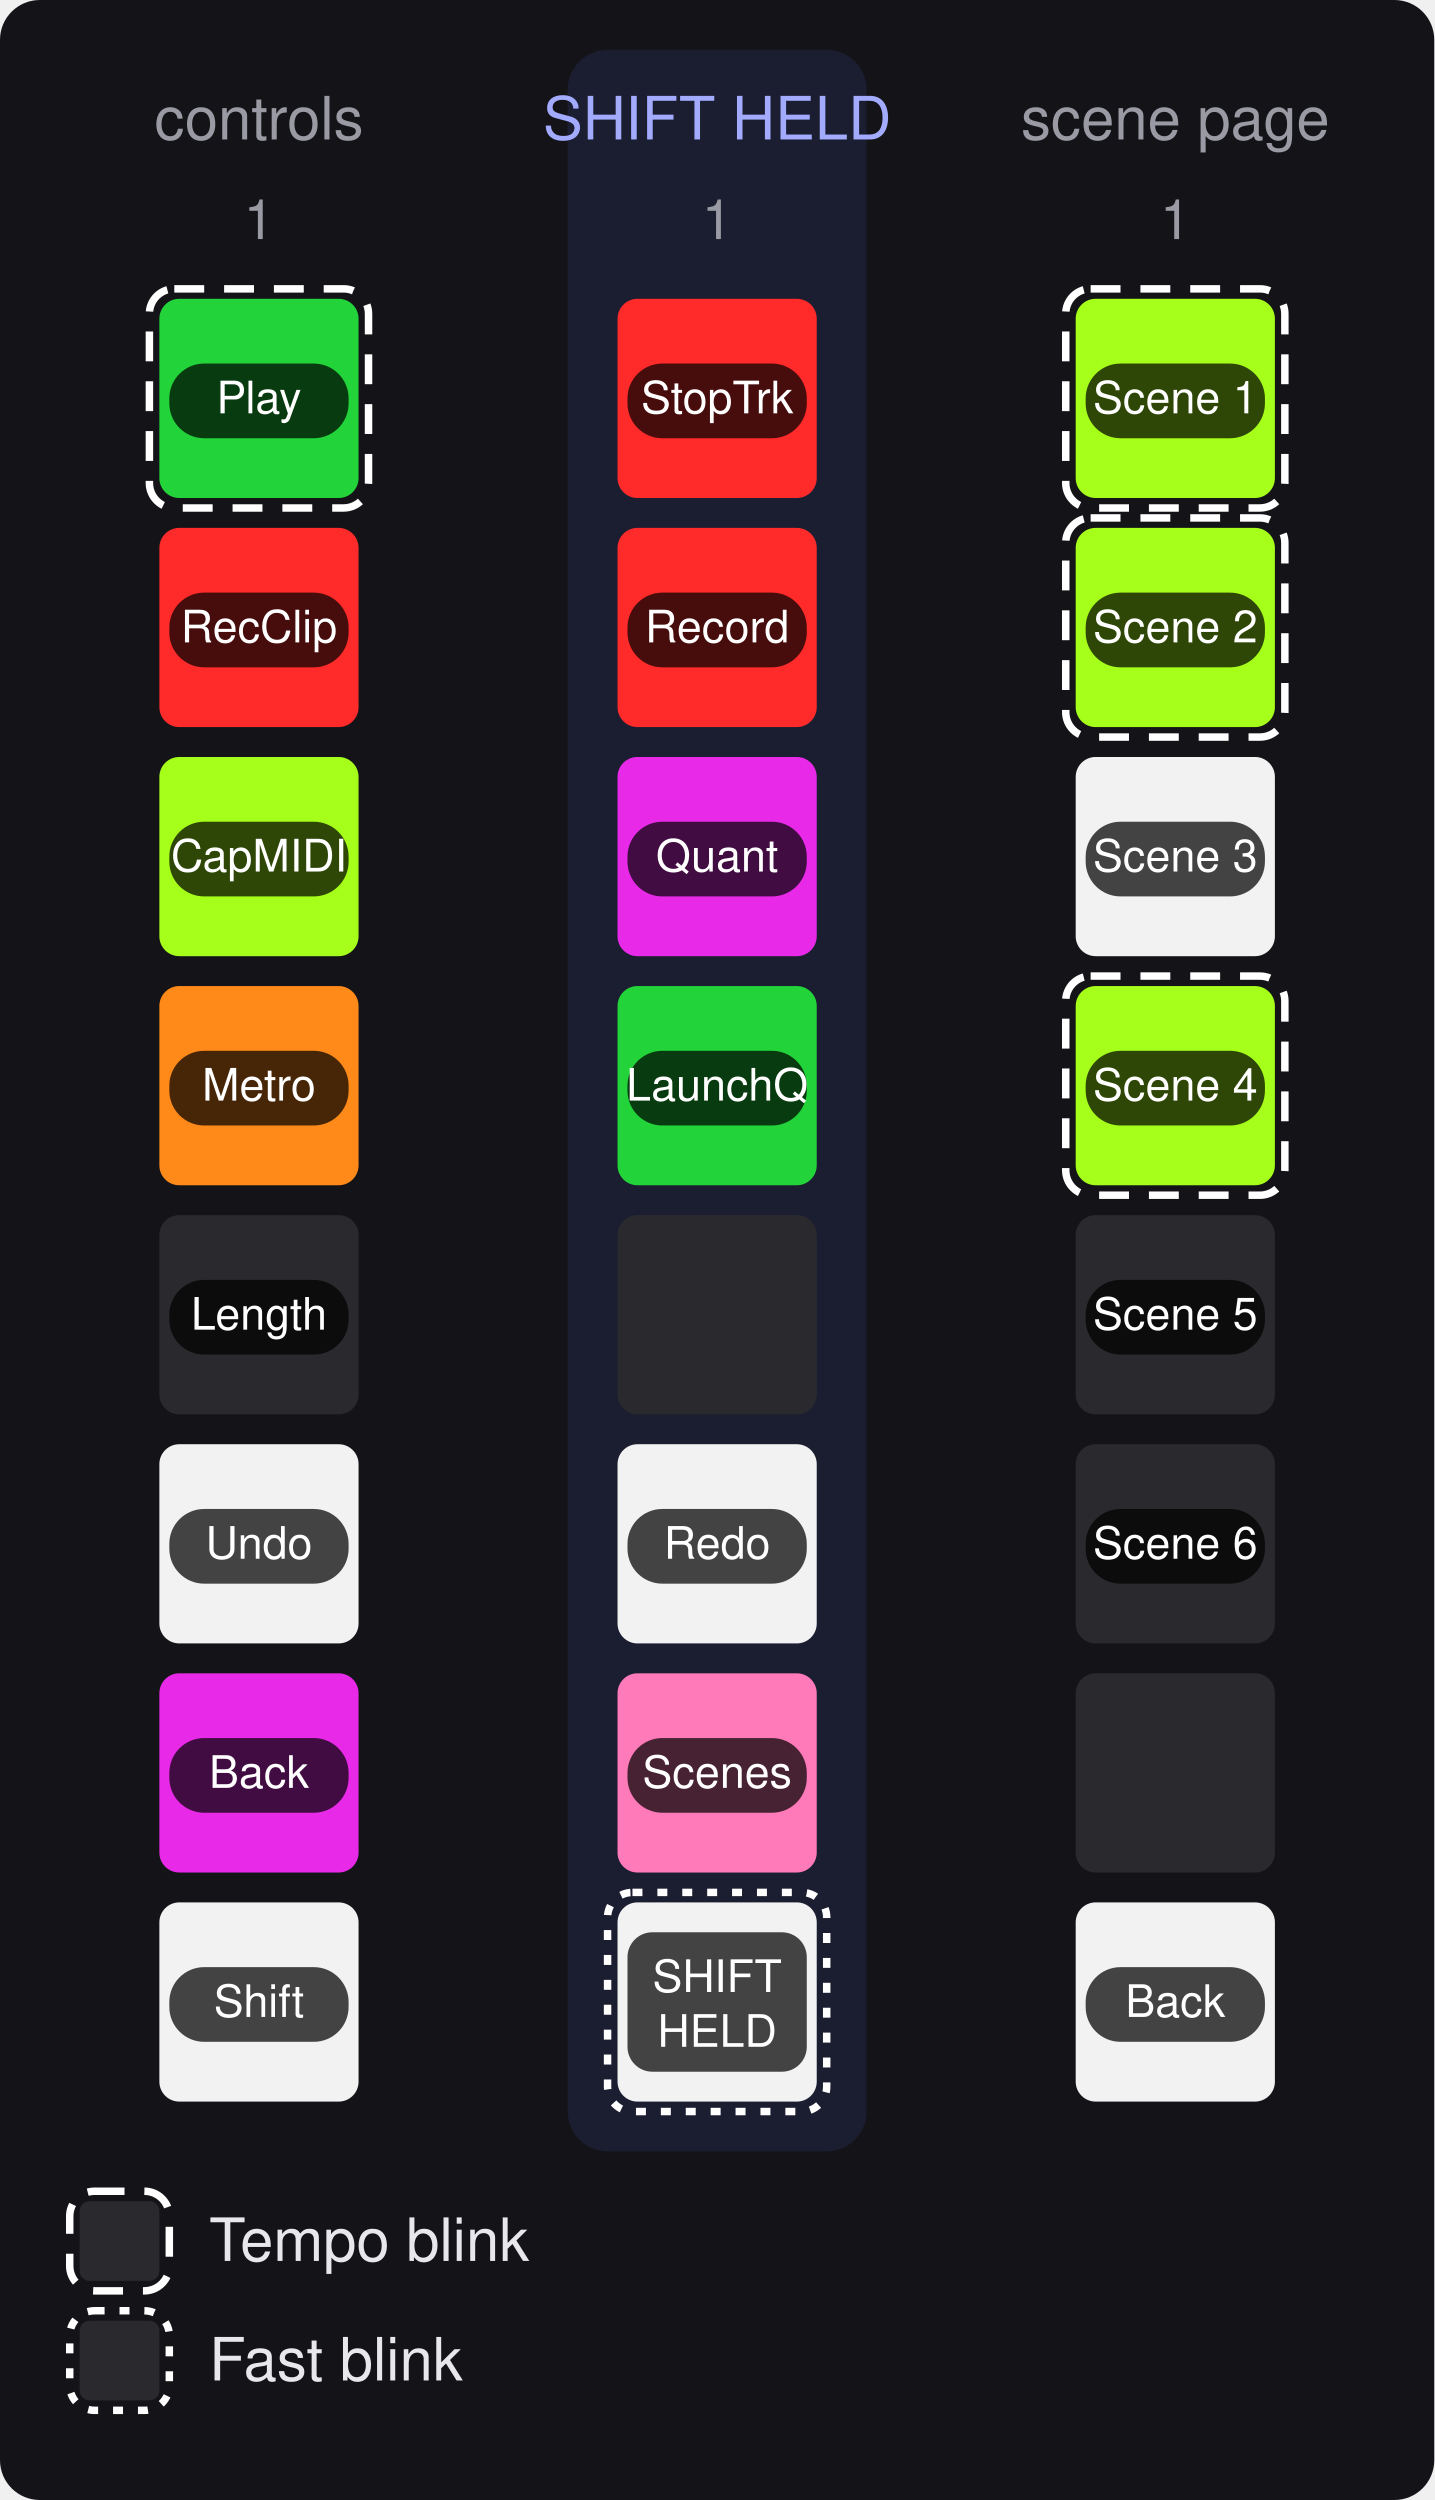
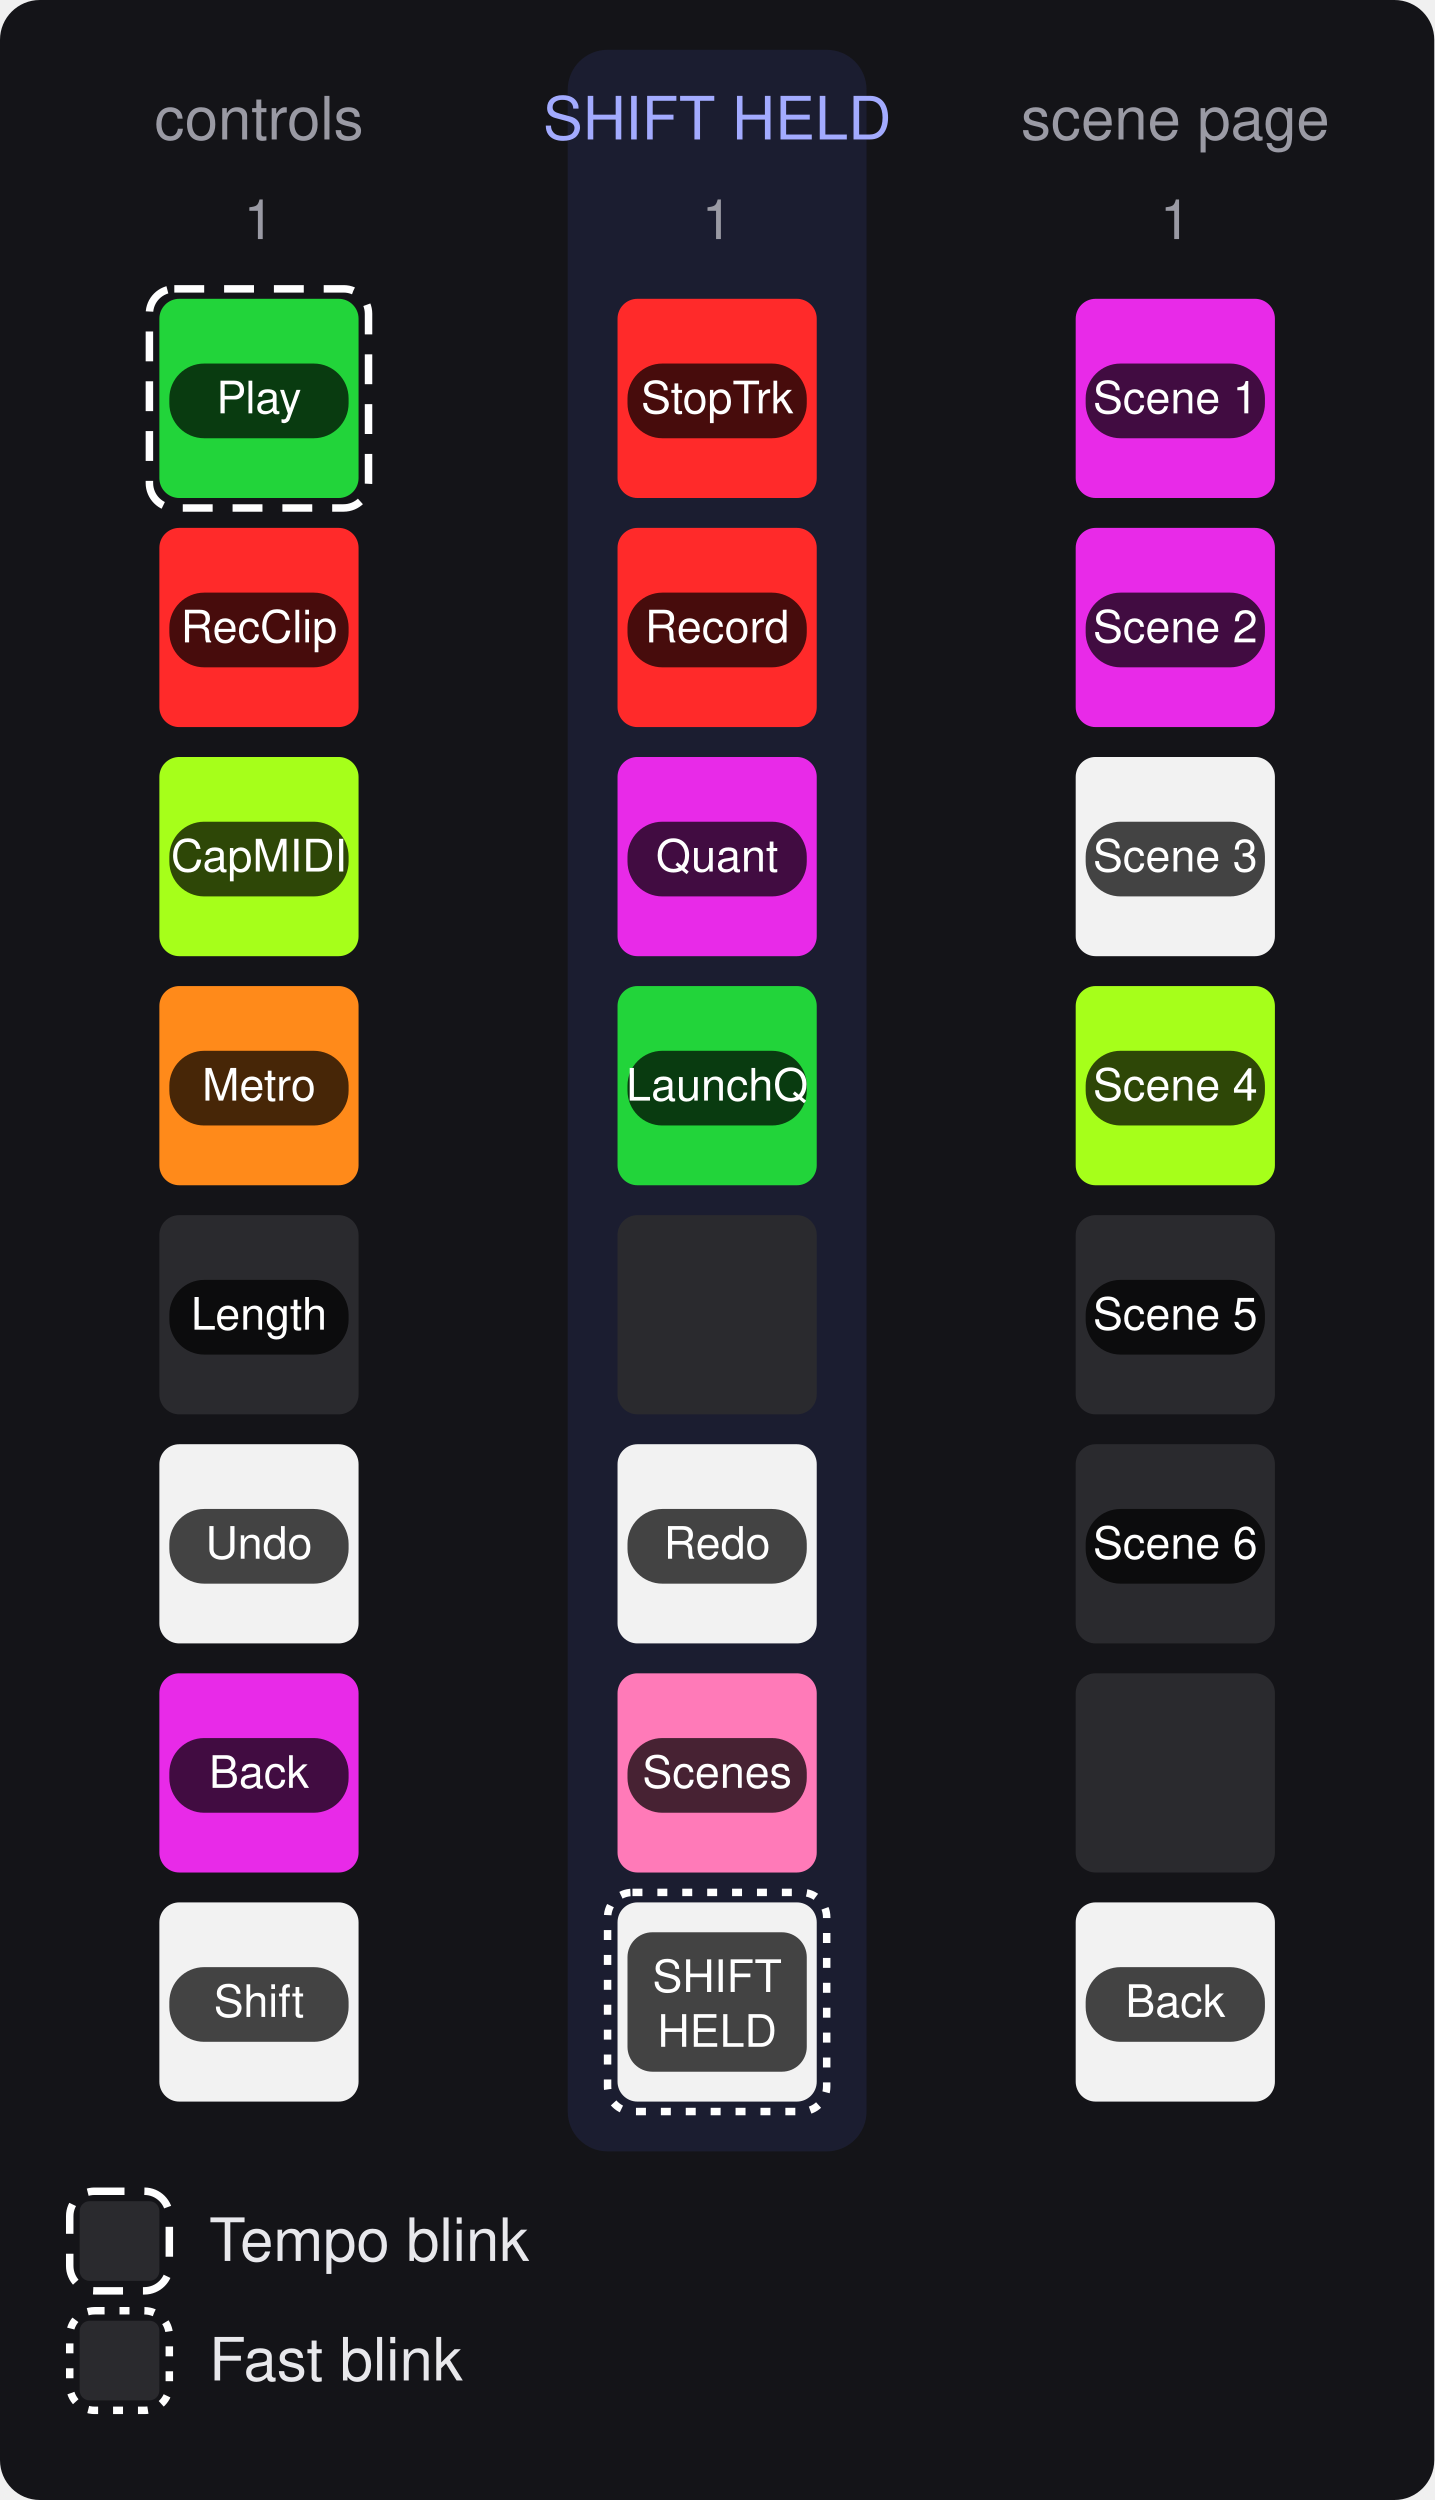
<svg xmlns="http://www.w3.org/2000/svg" width="288" height="502" viewBox="0 0 288 502" font-family="Helvetica, Arial, sans-serif">
  <rect x="0" y="0" width="288" height="502" rx="8" fill="#141418" />
  <text x="52" y="28" font-size="12" fill="#9a9aa4" text-anchor="middle">controls</text>
  <text x="52" y="48" font-size="11" fill="#9a9aa4" text-anchor="middle">1</text>
  <rect x="32" y="60" width="40" height="40" rx="4" fill="#22d43a" />
  <rect x="30" y="58" width="44" height="44" rx="5" fill="none" stroke="#ffffff" stroke-width="1.5" stroke-dasharray="6 4" />
  <rect x="32" y="106" width="40" height="40" rx="4" fill="#ff2a2a" />
  <rect x="32" y="152" width="40" height="40" rx="4" fill="#a6ff1a" />
  <rect x="32" y="198" width="40" height="40" rx="4" fill="#ff8a1a" />
  <rect x="32" y="244" width="40" height="40" rx="4" fill="#2a2a2e" />
  <rect x="32" y="290" width="40" height="40" rx="4" fill="#f2f2f2" />
  <rect x="32" y="336" width="40" height="40" rx="4" fill="#e82ae8" />
  <rect x="32" y="382" width="40" height="40" rx="4" fill="#f2f2f2" />
  <rect x="34" y="73" width="36" height="15" rx="7" fill="#000000" fill-opacity="0.72" />
  <text x="52" y="83" font-size="9" fill="#ffffff" text-anchor="middle">Play</text>
  <rect x="34" y="119" width="36" height="15" rx="7" fill="#000000" fill-opacity="0.72" />
  <text x="52" y="129" font-size="9" fill="#ffffff" text-anchor="middle">RecClip</text>
  <rect x="34" y="165" width="36" height="15" rx="7" fill="#000000" fill-opacity="0.72" />
  <text x="52" y="175" font-size="9" fill="#ffffff" text-anchor="middle">CapMIDI</text>
  <rect x="34" y="211" width="36" height="15" rx="7" fill="#000000" fill-opacity="0.72" />
  <text x="52" y="221" font-size="9" fill="#ffffff" text-anchor="middle">Metro</text>
  <rect x="34" y="257" width="36" height="15" rx="7" fill="#000000" fill-opacity="0.72" />
  <text x="52" y="267" font-size="9" fill="#ffffff" text-anchor="middle">Length</text>
  <rect x="34" y="303" width="36" height="15" rx="7" fill="#000000" fill-opacity="0.72" />
  <text x="52" y="313" font-size="9" fill="#ffffff" text-anchor="middle">Undo</text>
  <rect x="34" y="349" width="36" height="15" rx="7" fill="#000000" fill-opacity="0.72" />
  <text x="52" y="359" font-size="9" fill="#ffffff" text-anchor="middle">Back</text>
  <rect x="34" y="395" width="36" height="15" rx="7" fill="#000000" fill-opacity="0.72" />
  <text x="52" y="405" font-size="9" fill="#ffffff" text-anchor="middle">Shift</text>
  <rect x="114" y="10" width="60" height="422" rx="8" fill="#1b1d30" />
  <text x="144" y="28" font-size="12" fill="#a3abff" text-anchor="middle">SHIFT HELD</text>
  <text x="144" y="48" font-size="11" fill="#9a9aa4" text-anchor="middle">1</text>
  <rect x="124" y="60" width="40" height="40" rx="4" fill="#ff2a2a" />
  <rect x="124" y="106" width="40" height="40" rx="4" fill="#ff2a2a" />
  <rect x="124" y="152" width="40" height="40" rx="4" fill="#e82ae8" />
  <rect x="124" y="198" width="40" height="40" rx="4" fill="#22d43a" />
  <rect x="124" y="244" width="40" height="40" rx="4" fill="#2a2a2e" />
  <rect x="124" y="290" width="40" height="40" rx="4" fill="#f2f2f2" />
  <rect x="124" y="336" width="40" height="40" rx="4" fill="#ff7ab8" />
  <rect x="124" y="382" width="40" height="40" rx="4" fill="#f2f2f2" />
  <rect x="122" y="380" width="44" height="44" rx="5" fill="none" stroke="#ffffff" stroke-width="1.5" stroke-dasharray="2 3" />
  <rect x="126" y="73" width="36" height="15" rx="7" fill="#000000" fill-opacity="0.72" />
  <text x="144" y="83" font-size="9" fill="#ffffff" text-anchor="middle">StopTrk</text>
  <rect x="126" y="119" width="36" height="15" rx="7" fill="#000000" fill-opacity="0.72" />
  <text x="144" y="129" font-size="9" fill="#ffffff" text-anchor="middle">Record</text>
  <rect x="126" y="165" width="36" height="15" rx="7" fill="#000000" fill-opacity="0.72" />
  <text x="144" y="175" font-size="9" fill="#ffffff" text-anchor="middle">Quant</text>
  <rect x="126" y="211" width="36" height="15" rx="7" fill="#000000" fill-opacity="0.72" />
  <text x="144" y="221" font-size="9" fill="#ffffff" text-anchor="middle">LaunchQ</text>
  <rect x="126" y="303" width="36" height="15" rx="7" fill="#000000" fill-opacity="0.72" />
  <text x="144" y="313" font-size="9" fill="#ffffff" text-anchor="middle">Redo</text>
  <rect x="126" y="349" width="36" height="15" rx="7" fill="#000000" fill-opacity="0.72" />
  <text x="144" y="359" font-size="9" fill="#ffffff" text-anchor="middle">Scenes</text>
  <rect x="126" y="388" width="36" height="28" rx="5" fill="#000000" fill-opacity="0.72" />
  <text x="144" y="400" font-size="9" fill="#ffffff" text-anchor="middle">SHIFT</text>
  <text x="144" y="411" font-size="9" fill="#ffffff" text-anchor="middle">HELD</text>
  <text x="236" y="28" font-size="12" fill="#9a9aa4" text-anchor="middle">scene page</text>
  <text x="236" y="48" font-size="11" fill="#9a9aa4" text-anchor="middle">1</text>
-   <rect x="216" y="60" width="40" height="40" rx="4" fill="#a6ff1a" />
-   <rect x="214" y="58" width="44" height="44" rx="5" fill="none" stroke="#ffffff" stroke-width="1.5" stroke-dasharray="6 4" />
-   <rect x="216" y="106" width="40" height="40" rx="4" fill="#a6ff1a" />
-   <rect x="214" y="104" width="44" height="44" rx="5" fill="none" stroke="#ffffff" stroke-width="1.5" stroke-dasharray="6 4" />
+   <rect x="216" y="60" width="40" height="40" rx="4" fill="#e82ae8" />
+   <rect x="216" y="106" width="40" height="40" rx="4" fill="#e82ae8" />
  <rect x="216" y="152" width="40" height="40" rx="4" fill="#f2f2f2" />
  <rect x="216" y="198" width="40" height="40" rx="4" fill="#a6ff1a" />
-   <rect x="214" y="196" width="44" height="44" rx="5" fill="none" stroke="#ffffff" stroke-width="1.5" stroke-dasharray="6 4" />
  <rect x="216" y="244" width="40" height="40" rx="4" fill="#2a2a2e" />
  <rect x="216" y="290" width="40" height="40" rx="4" fill="#2a2a2e" />
  <rect x="216" y="336" width="40" height="40" rx="4" fill="#2a2a2e" />
  <rect x="216" y="382" width="40" height="40" rx="4" fill="#f2f2f2" />
  <rect x="218" y="73" width="36" height="15" rx="7" fill="#000000" fill-opacity="0.72" />
  <text x="236" y="83" font-size="9" fill="#ffffff" text-anchor="middle">Scene 1</text>
  <rect x="218" y="119" width="36" height="15" rx="7" fill="#000000" fill-opacity="0.72" />
  <text x="236" y="129" font-size="9" fill="#ffffff" text-anchor="middle">Scene 2</text>
  <rect x="218" y="165" width="36" height="15" rx="7" fill="#000000" fill-opacity="0.72" />
  <text x="236" y="175" font-size="9" fill="#ffffff" text-anchor="middle">Scene 3</text>
  <rect x="218" y="211" width="36" height="15" rx="7" fill="#000000" fill-opacity="0.72" />
  <text x="236" y="221" font-size="9" fill="#ffffff" text-anchor="middle">Scene 4</text>
  <rect x="218" y="257" width="36" height="15" rx="7" fill="#000000" fill-opacity="0.72" />
  <text x="236" y="267" font-size="9" fill="#ffffff" text-anchor="middle">Scene 5</text>
  <rect x="218" y="303" width="36" height="15" rx="7" fill="#000000" fill-opacity="0.72" />
  <text x="236" y="313" font-size="9" fill="#ffffff" text-anchor="middle">Scene 6</text>
  <rect x="218" y="395" width="36" height="15" rx="7" fill="#000000" fill-opacity="0.72" />
  <text x="236" y="405" font-size="9" fill="#ffffff" text-anchor="middle">Back</text>
  <rect x="16" y="442" width="16" height="16" rx="2" fill="#2a2a2e" />
  <rect x="14" y="440" width="20" height="20" rx="5" fill="none" stroke="#ffffff" stroke-width="1.5" stroke-dasharray="6 4" />
  <text x="42" y="454" font-size="12" fill="#e8e8ec">Tempo blink</text>
  <rect x="16" y="466" width="16" height="16" rx="2" fill="#2a2a2e" />
  <rect x="14" y="464" width="20" height="20" rx="5" fill="none" stroke="#ffffff" stroke-width="1.5" stroke-dasharray="2 3" />
  <text x="42" y="478" font-size="12" fill="#e8e8ec">Fast blink</text>
</svg>
